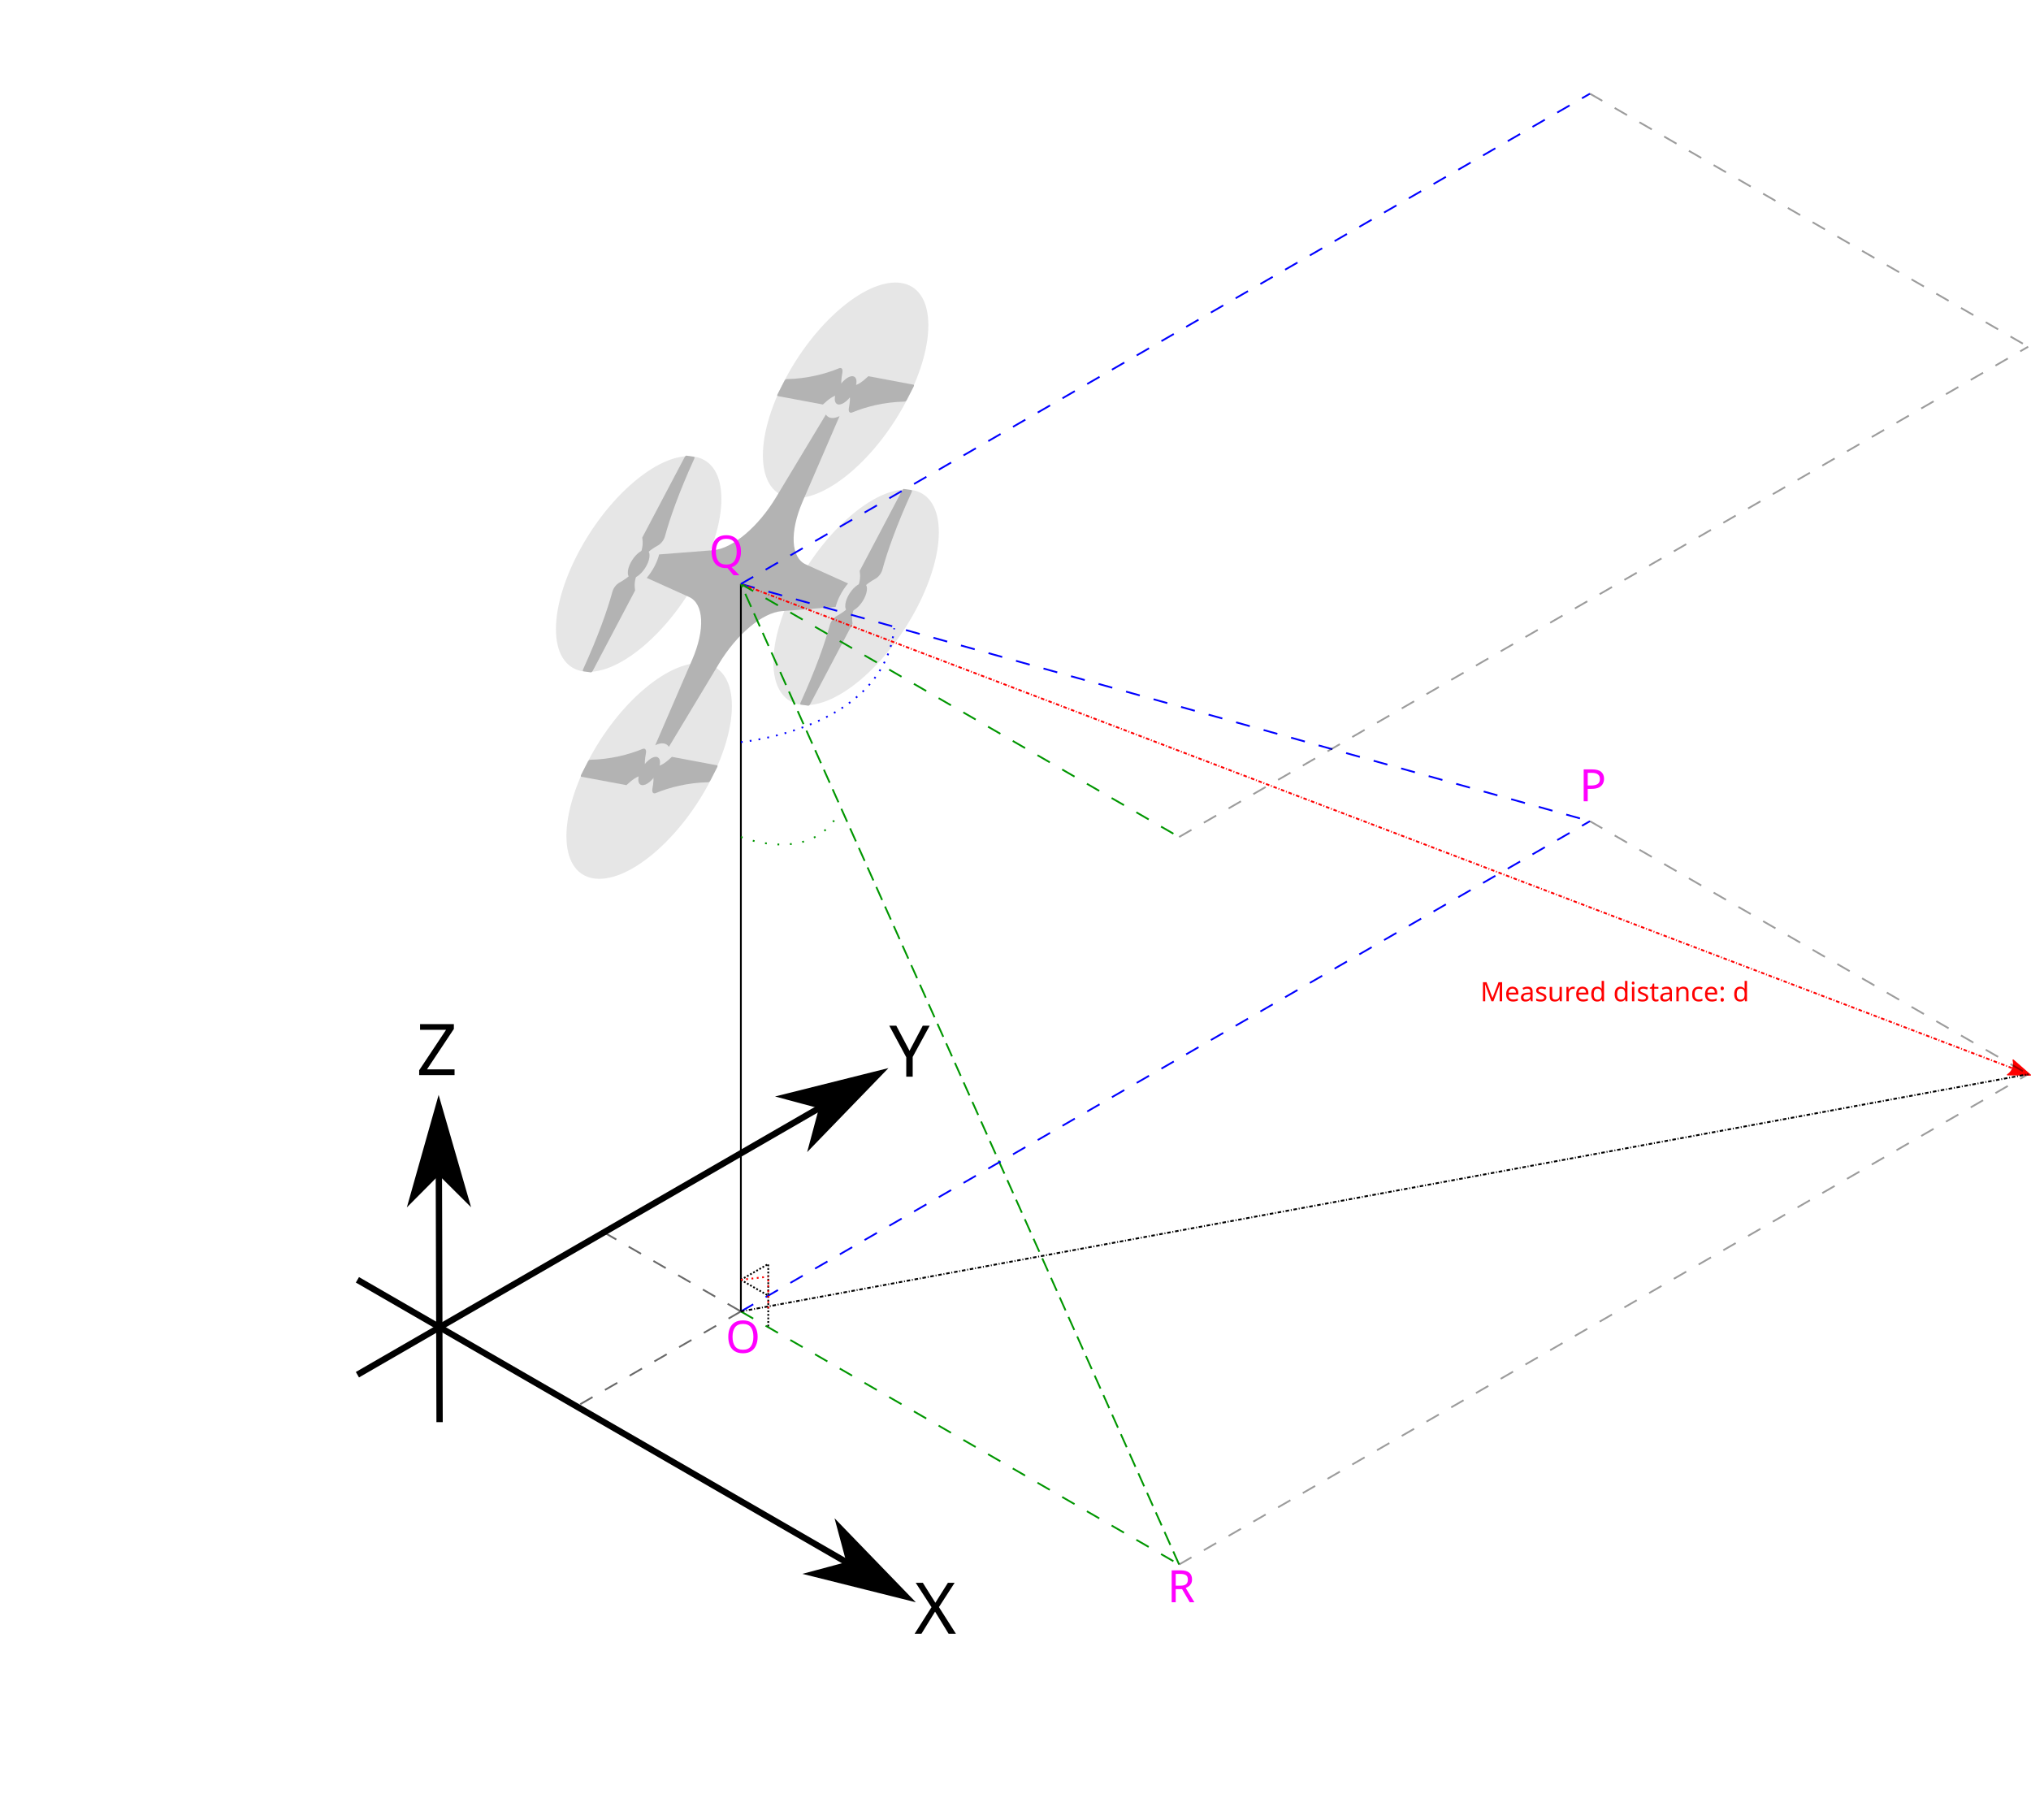
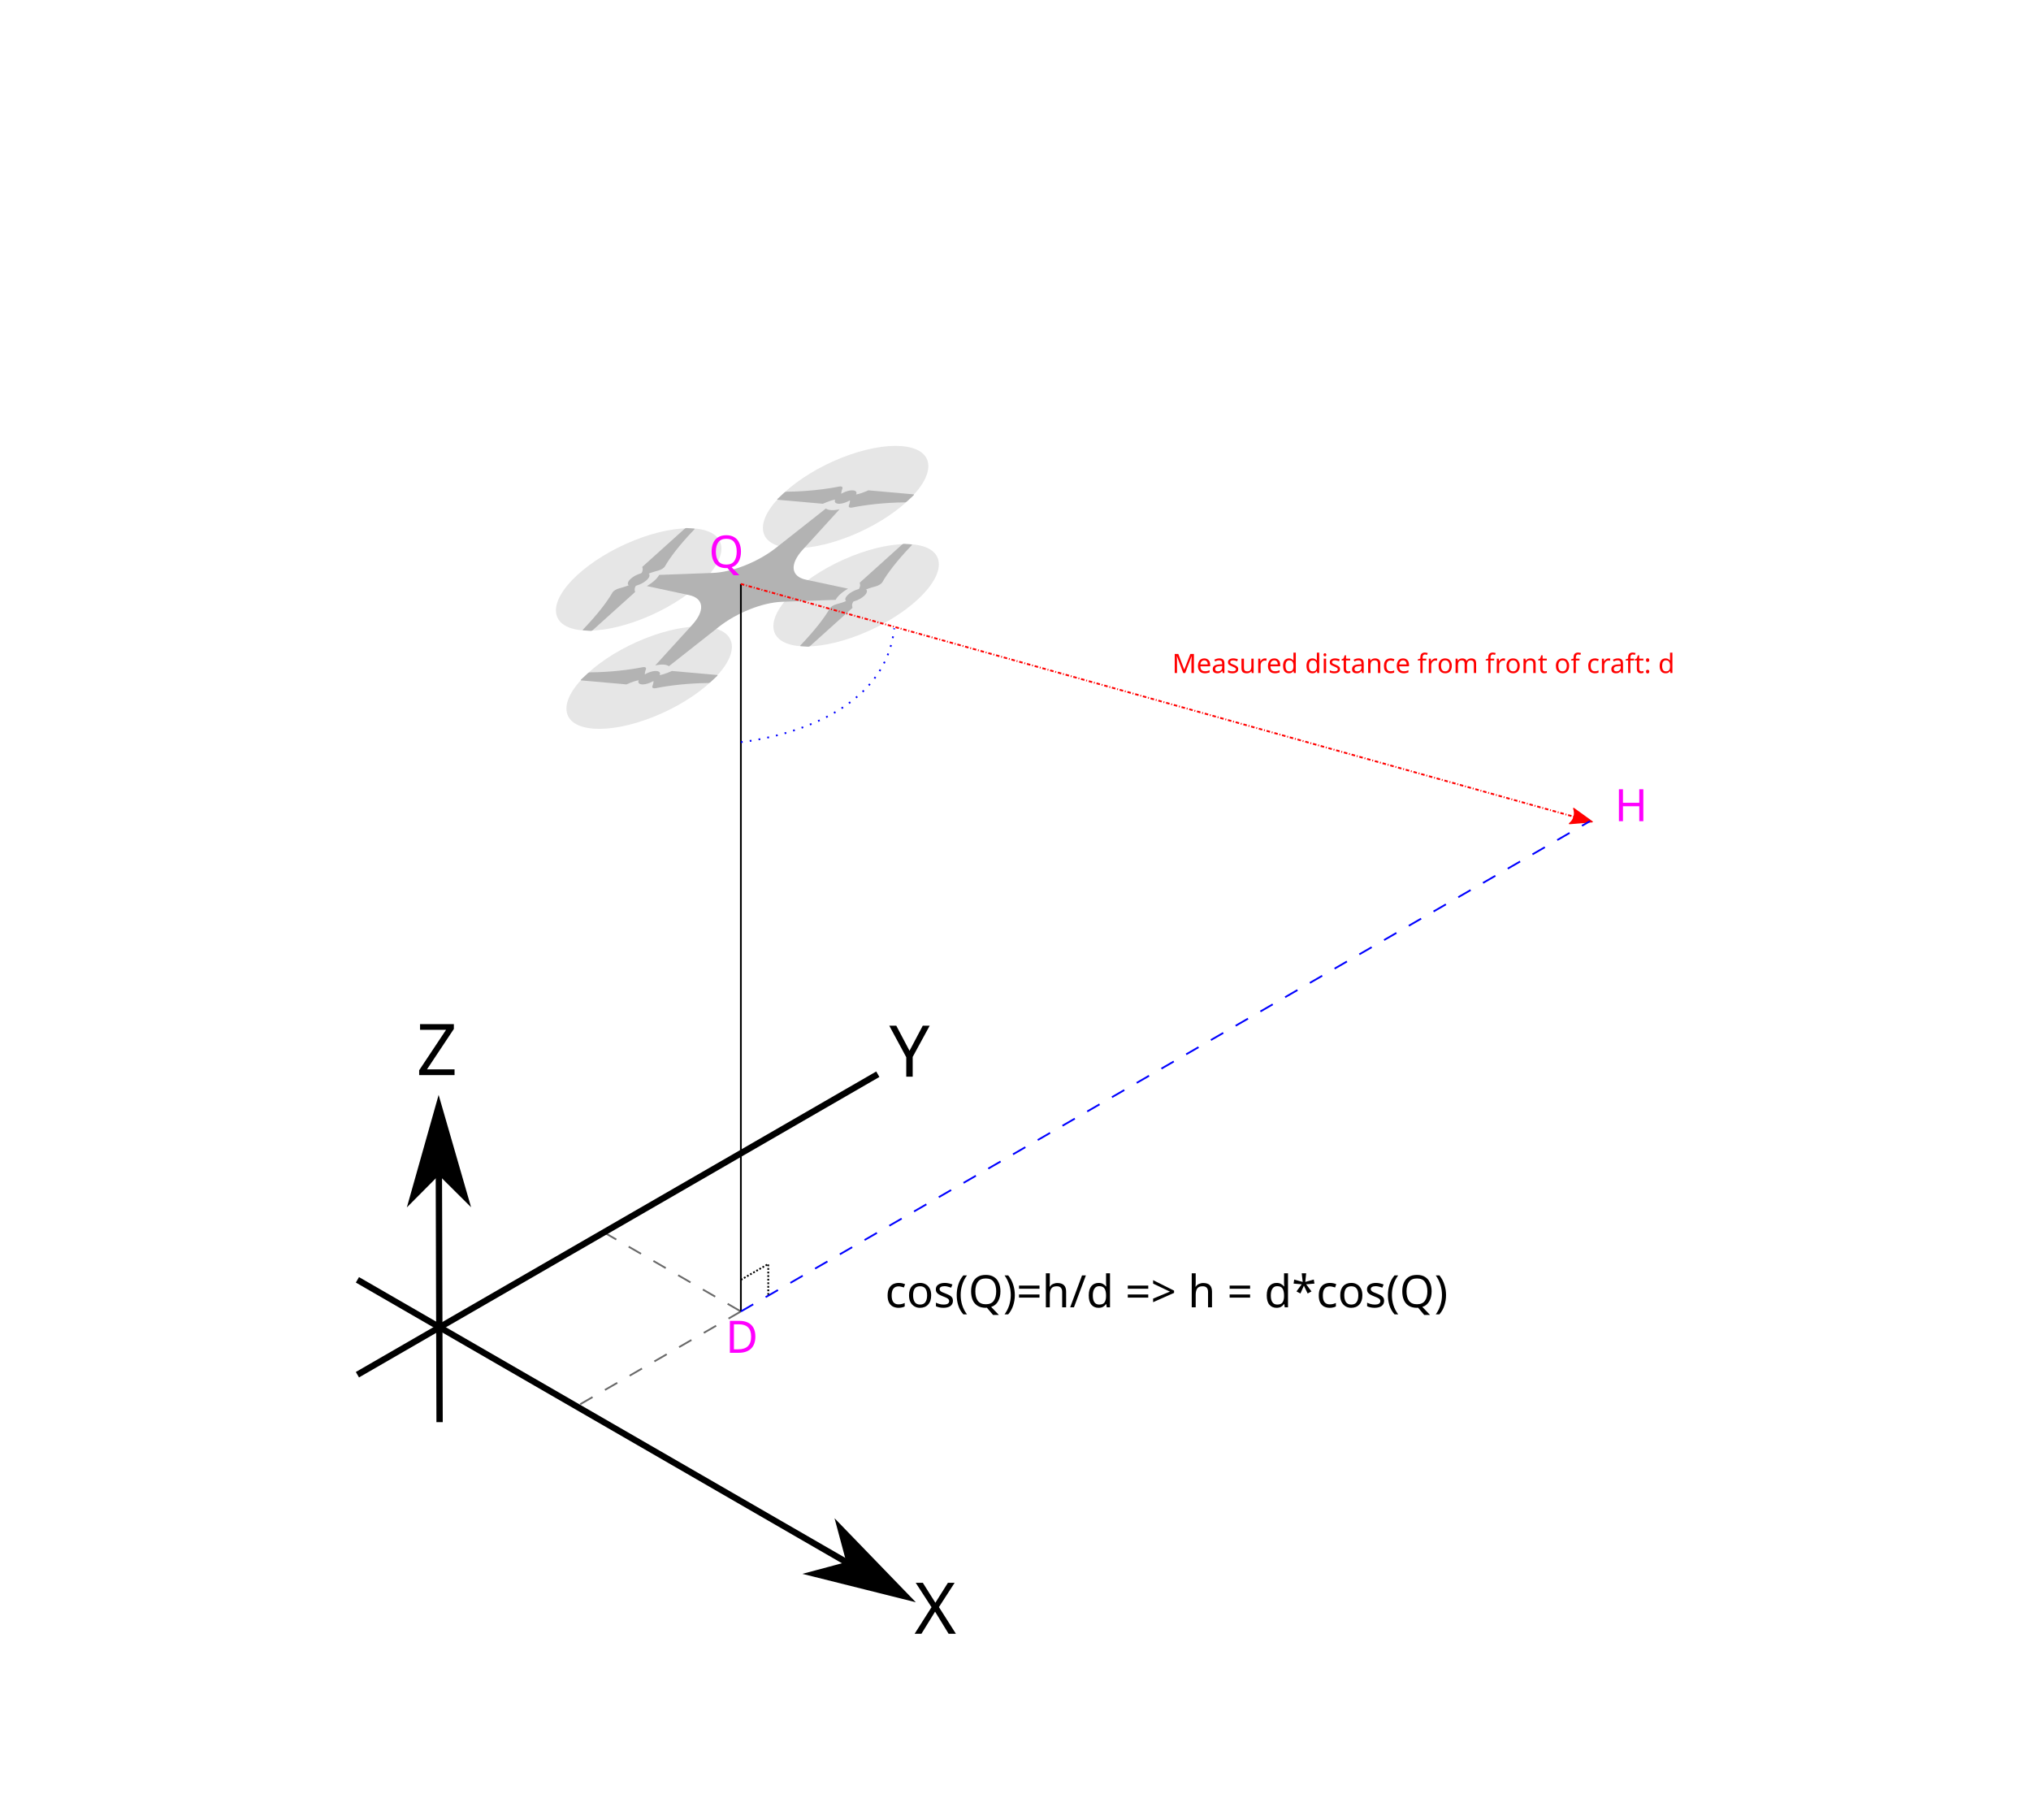
<svg xmlns="http://www.w3.org/2000/svg" width="321.093mm" height="287.583mm" id="svg2" version="1.1" viewBox="0 0 321.093 287.583">
  <defs id="defs4">
    <marker orient="auto" refY="0.0" refX="0.0" id="Arrow1Lstart" style="overflow:visible">
      <path id="path4250" d="M 0.0,0.0 L 5.0,-5.0 L -12.5,0.0 L 5.0,5.0 L 0.0,0.0 z " style="fill-rule:evenodd;stroke:#000000;stroke-width:1pt;stroke-opacity:1;fill:#000000;fill-opacity:1" transform="scale(0.8) translate(12.5,0)" />
    </marker>
    <marker orient="auto" refY="0.0" refX="0.0" id="marker4685" style="overflow:visible;">
      <path id="path4687" d="M 0.0,0.0 L 5.0,-5.0 L -12.5,0.0 L 5.0,5.0 L 0.0,0.0 z " style="fill-rule:evenodd;stroke:#000000;stroke-width:1pt;stroke-opacity:1;fill:#000000;fill-opacity:1" transform="scale(0.8) rotate(180) translate(12.5,0)" />
-     </marker>
-     <marker style="overflow:visible;" id="marker4609" refX="0.0" refY="0.0" orient="auto">
-       <path transform="scale(0.8) rotate(180) translate(12.5,0)" style="fill-rule:evenodd;stroke:#000000;stroke-width:1pt;stroke-opacity:1;fill:#000000;fill-opacity:1" d="M 0.0,0.0 L 5.0,-5.0 L -12.5,0.0 L 5.0,5.0 L 0.0,0.0 z " id="path4611" />
    </marker>
    <marker style="overflow:visible;" id="marker4557" refX="0.0" refY="0.0" orient="auto">
      <path transform="scale(0.8) rotate(180) translate(12.5,0)" style="fill-rule:evenodd;stroke:#000000;stroke-width:1pt;stroke-opacity:1;fill:#000000;fill-opacity:1" d="M 0.0,0.0 L 5.0,-5.0 L -12.5,0.0 L 5.0,5.0 L 0.0,0.0 z " id="path4559" />
    </marker>
    <marker orient="auto" refY="0" refX="0" id="marker5568" style="overflow:visible">
      <path id="path5570" style="fill:#ff0000;fill-opacity:1;fill-rule:evenodd;stroke:#ff0000;stroke-width:0.625;stroke-linejoin:round;stroke-opacity:1" d="M 8.719,4.034 -2.207,0.016 8.719,-4.002 c -1.745,2.372 -1.735,5.617 -6e-7,8.035 z" transform="matrix(-1.1,0,0,-1.1,-1.1,0)" />
    </marker>
    <marker orient="auto" refY="0" refX="0" id="Arrow2Lend" style="overflow:visible">
      <path id="path4505" style="fill:#ff0000;fill-opacity:1;fill-rule:evenodd;stroke:#ff0000;stroke-width:0.625;stroke-linejoin:round;stroke-opacity:1" d="M 8.719,4.034 -2.207,0.016 8.719,-4.002 c -1.745,2.372 -1.735,5.617 -6e-7,8.035 z" transform="matrix(-1.1,0,0,-1.1,-1.1,0)" />
    </marker>
    <marker orient="auto" refY="0" refX="0" id="marker5508" style="overflow:visible">
      <path id="path5510" d="M 0,0 5,-5 -12.5,0 5,5 0,0 Z" style="fill:#ff0000;fill-opacity:1;fill-rule:evenodd;stroke:#ff0000;stroke-width:1pt;stroke-opacity:1" transform="matrix(-0.8,0,0,-0.8,-10,0)" />
    </marker>
    <marker orient="auto" refY="0" refX="0" id="Arrow1Lend" style="overflow:visible">
      <path id="path4487" d="M 0,0 5,-5 -12.5,0 5,5 0,0 Z" style="fill:#ff0000;fill-opacity:1;fill-rule:evenodd;stroke:#ff0000;stroke-width:1pt;stroke-opacity:1" transform="matrix(-0.8,0,0,-0.8,-10,0)" />
    </marker>
    <marker orient="auto" refY="0" refX="0" id="marker5568-6" style="overflow:visible">
      <path id="path5570-2" style="fill:#ff0000;fill-opacity:1;fill-rule:evenodd;stroke:#ff0000;stroke-width:0.625;stroke-linejoin:round;stroke-opacity:1" d="M 8.719,4.034 -2.207,0.016 8.719,-4.002 c -1.745,2.372 -1.735,5.617 -6e-7,8.035 z" transform="matrix(-1.1,0,0,-1.1,-1.1,0)" />
    </marker>
  </defs>
-   <g id="layer3" transform="translate(65.16709,-9.690567)">
-     <path style="fill:none;fill-rule:evenodd;stroke:#000000;stroke-width:1;stroke-linecap:butt;stroke-linejoin:miter;stroke-opacity:1;stroke-miterlimit:4;stroke-dasharray:none;marker-end:url(#marker4557)" d="M -8.66,212 77.942,262" id="path3415" />
-     <path style="fill:none;fill-rule:evenodd;stroke:#000000;stroke-width:1;stroke-linecap:butt;stroke-linejoin:miter;stroke-opacity:1;stroke-miterlimit:4;stroke-dasharray:none;marker-end:;marker-start:url(#Arrow1Lstart)" d="M 4.185,184.709 4.33,234.5" id="path3423" />
-     <path style="fill:none;fill-rule:evenodd;stroke:#000000;stroke-width:1;stroke-linecap:butt;stroke-linejoin:miter;stroke-miterlimit:4;stroke-dasharray:none;stroke-opacity:1;marker-end:url(#marker4609)" d="M -8.66,227 73.612,179.5" id="path3427" />
-     <g id="g3612" transform="matrix(1.541107,-1.293143,0.07806913,1.541107,14.00796,97.73141)">
+   <g id="layer1" transform="translate(65.16709,-9.690567)" style="display:none">
+     <path transform="translate(-1.1313167e-6,-1.1647672e-7)" style="display:inline;fill:none;fill-rule:evenodd;stroke:#009600;stroke-width:0.282;stroke-linecap:butt;stroke-linejoin:miter;stroke-miterlimit:4;stroke-dasharray:2.256, 1.128;stroke-dashoffset:0;stroke-opacity:1" d="M 121.244,257 51.962,102" id="path4459" />
+     <path transform="translate(-1.1313167e-6,-1.1647672e-7)" style="display:inline;fill:none;fill-rule:evenodd;stroke:#009600;stroke-width:0.282;stroke-linecap:butt;stroke-linejoin:miter;stroke-miterlimit:4;stroke-dasharray:2.256, 2.256;stroke-dashoffset:0;stroke-opacity:1" d="m 51.962,217 69.282,40" id="path4886" />
+     <path transform="translate(-1.1313167e-6,-1.1647672e-7)" style="display:inline;fill:none;fill-rule:evenodd;stroke:#009600;stroke-width:0.282;stroke-linecap:butt;stroke-linejoin:miter;stroke-miterlimit:4;stroke-dasharray:0.282, 1.693;stroke-dashoffset:0;stroke-opacity:1" d="m 51.962,142 c 0,0 11.258,4.5 15.588,-4" id="path4898" />
+     <flowRoot xml:space="preserve" id="flowRoot4900" style="font-style:normal;font-variant:normal;font-weight:500;font-stretch:normal;font-size:12.5px;line-height:125%;font-family:KacstArt;-inkscape-font-specification:'KacstArt Medium';letter-spacing:0px;word-spacing:0px;display:inline;fill:#009600;fill-opacity:1;stroke:none;stroke-width:1px;stroke-linecap:butt;stroke-linejoin:miter;stroke-opacity:1" transform="matrix(0.2822222,0,0,0.2822222,11.05897,-6.658133)">
+       <flowRegion id="flowRegion4902">
+         <rect id="rect4904" width="67.509" height="60.236" x="211.733" y="515.551" style="font-style:normal;font-variant:normal;font-weight:500;font-stretch:normal;font-size:12.5px;font-family:KacstArt;-inkscape-font-specification:'KacstArt Medium';fill:#009600;fill-opacity:1;stroke:none;stroke-opacity:1" />
+       </flowRegion>
+       <flowPara id="flowPara4906">Roll angle</flowPara>
+     </flowRoot>
+     <text transform="translate(-1.1313167e-6,-1.1647672e-7)" xml:space="preserve" style="font-style:normal;font-weight:normal;font-size:7.056px;line-height:125%;font-family:sans-serif;letter-spacing:0px;word-spacing:0px;display:inline;fill:#ff00ff;fill-opacity:1;stroke:none;stroke-width:1px;stroke-linecap:butt;stroke-linejoin:miter;stroke-opacity:1" x="119.381" y="262.971" id="text6017-0">
+       <tspan id="tspan6019-0" x="119.381" y="262.971">R</tspan>
+     </text>
+     <path transform="translate(-1.1313167e-6,-1.1647672e-7)" style="display:inline;fill:none;fill-rule:evenodd;stroke:#000000;stroke-width:0.282;stroke-linecap:butt;stroke-linejoin:miter;stroke-miterlimit:4;stroke-dasharray:0.282, 0.282;stroke-dashoffset:0;stroke-opacity:1" d="m 51.962,212 4.33,2.5 0,5" id="path4890" />
+   </g>
+   <g id="layer2" transform="translate(65.16709,-9.690567)">
+     <path transform="translate(-1.1313167e-6,-1.1647672e-7)" style="display:inline;fill:none;fill-rule:evenodd;stroke:#000000;stroke-width:1;stroke-linecap:butt;stroke-linejoin:miter;stroke-miterlimit:4;stroke-dasharray:none;stroke-opacity:1;marker-end:url(#marker4557)" d="M -8.66,212 77.942,262" id="path3415" />
+     <path transform="translate(-1.1313167e-6,-1.1647672e-7)" style="display:inline;fill:none;fill-rule:evenodd;stroke:#000000;stroke-width:1;stroke-linecap:butt;stroke-linejoin:miter;stroke-miterlimit:4;stroke-dasharray:none;stroke-opacity:1;marker-start:url(#Arrow1Lstart)" d="M 4.185,184.709 4.33,234.5" id="path3423" />
+     <path transform="translate(-1.1313167e-6,-1.1647672e-7)" style="display:inline;fill:none;fill-rule:evenodd;stroke:#000000;stroke-width:1;stroke-linecap:butt;stroke-linejoin:miter;stroke-miterlimit:4;stroke-dasharray:none;stroke-opacity:1;marker-end:url(#marker4609)" d="M -8.66,227 73.612,179.5" id="path3427" />
+     <g style="display:inline" id="g3612" transform="matrix(1.541107,-0.6136972,0.07806913,0.7313759,14.00796,100.7592)">
      <g id="Layer_1" />
      <g id="icons">
        <g id="g3557">
          <path id="path3559" d="m 13.532,41.787 c -4.674,0 -8.476,-3.802 -8.476,-8.476 0,-4.674 3.802,-8.476 8.476,-8.476 4.674,0 8.476,3.802 8.476,8.476 0,4.674 -3.803,8.476 -8.476,8.476 z" style="fill:#e6e6e6" />
          <path id="path3561" d="m 43.238,33.311 c 0,4.674 -3.802,8.476 -8.476,8.476 -4.673,0 -8.476,-3.802 -8.476,-8.476 0,-4.674 3.802,-8.476 8.476,-8.476 4.674,0 8.476,3.802 8.476,8.476 z" style="fill:#e6e6e6" />
          <path id="path3563" d="m 5.056,12.081 c 0,-4.674 3.802,-8.476 8.476,-8.476 4.674,0 8.476,3.802 8.476,8.476 0,4.674 -3.802,8.476 -8.476,8.476 -4.674,0 -8.476,-3.803 -8.476,-8.476 z" style="fill:#e6e6e6" />
          <path id="path3565" d="m 34.762,3.605 c 4.674,0 8.476,3.802 8.476,8.476 0,4.674 -3.802,8.476 -8.476,8.476 -4.674,0 -8.476,-3.802 -8.476,-8.476 0,-4.674 3.803,-8.476 8.476,-8.476 z" style="fill:#e6e6e6" />
          <path id="path3567" d="m 33.193,31.801 c 0.246,-0.246 0.536,-0.418 0.845,-0.522 l -4.056,-5.352 0,0 c -1.447,-1.904 -1.447,-4.557 0,-6.462 l 0,0 4.056,-5.352 C 33.729,14.009 33.439,13.837 33.193,13.591 32.969,13.367 32.806,13.106 32.7,12.828 l -5.321,4.033 0,0 c -1.904,1.447 -4.557,1.447 -6.462,0 l 0,0 -5.322,-4.034 c -0.106,0.278 -0.269,0.539 -0.493,0.763 -0.246,0.246 -0.536,0.418 -0.845,0.522 l 4.056,5.352 0,0 c 1.447,1.904 1.447,4.557 0,6.462 l 0,0 -4.056,5.352 c 0.309,0.104 0.599,0.276 0.845,0.522 0.224,0.224 0.387,0.485 0.493,0.763 l 5.321,-4.033 0,0 c 1.904,-1.447 4.557,-1.447 6.462,0 l 0,0 5.322,4.034 c 0.106,-0.278 0.269,-0.539 0.493,-0.763 z" style="fill:#b3b3b3" />
          <g id="g3569">
            <circle id="circle3571" r="1.113" cy="12.081" cx="13.532" style="fill:#b3b3b3" />
            <path id="path3573" d="m 18.581,5.368 c 0.055,-0.055 0.144,-0.055 0.199,0 l 0.735,0.735 c 0.055,0.055 0.059,0.148 0.01,0.209 -1.655,2.018 -2.712,3.87 -3.27,5.216 -0.119,0.288 -0.425,0.4 -0.726,0.319 -0.415,-0.112 -1.005,-0.259 -1.399,-0.034 l -0.486,-0.486 c 0.423,-0.423 0.415,-1.067 0.372,-1.553 l 4.565,-4.406 z" style="fill:#b3b3b3" />
            <path id="path3575" d="m 8.483,18.794 c -0.055,0.055 -0.144,0.055 -0.199,0 L 7.549,18.059 C 7.494,18.004 7.49,17.911 7.539,17.85 c 1.655,-2.018 2.712,-3.87 3.27,-5.216 0.119,-0.288 0.425,-0.4 0.726,-0.319 0.415,0.112 1.005,0.259 1.399,0.034 l 0.486,0.486 c -0.423,0.423 -0.415,1.067 -0.372,1.553 l -4.565,4.406 z" style="fill:#b3b3b3" />
          </g>
          <g id="g3577">
            <circle id="circle3579" r="1.113" cy="12.081" cx="34.762" style="fill:#b3b3b3" />
            <path id="path3581" d="m 41.475,17.13 c 0.055,0.055 0.055,0.144 0,0.199 l -0.735,0.735 c -0.055,0.055 -0.148,0.059 -0.209,0.01 -2.018,-1.655 -3.87,-2.712 -5.216,-3.27 -0.288,-0.119 -0.4,-0.425 -0.319,-0.726 0.112,-0.415 0.259,-1.005 0.034,-1.399 l 0.486,-0.486 c 0.423,0.423 1.067,0.415 1.553,0.372 l 4.406,4.565 z" style="fill:#b3b3b3" />
            <path id="path3583" d="m 28.049,7.032 c -0.055,-0.055 -0.055,-0.144 0,-0.199 l 0.735,-0.735 c 0.055,-0.055 0.148,-0.059 0.209,-0.01 2.018,1.655 3.87,2.712 5.216,3.27 0.288,0.119 0.4,0.425 0.319,0.726 -0.112,0.415 -0.259,1.005 -0.034,1.399 l -0.486,0.486 C 33.585,11.546 32.941,11.554 32.455,11.597 L 28.049,7.032 Z" style="fill:#b3b3b3" />
          </g>
          <g id="g3585">
            <circle id="circle3587" r="1.113" cy="33.311" cx="13.532" style="fill:#b3b3b3" />
            <path id="path3589" d="m 6.819,28.262 c -0.055,-0.055 -0.055,-0.144 0,-0.199 l 0.735,-0.735 c 0.055,-0.055 0.148,-0.059 0.209,-0.01 2.018,1.655 3.87,2.712 5.216,3.27 0.288,0.119 0.4,0.425 0.319,0.726 -0.112,0.415 -0.259,1.005 -0.034,1.399 l -0.486,0.486 C 12.355,32.776 11.711,32.784 11.225,32.827 L 6.819,28.262 Z" style="fill:#b3b3b3" />
            <path id="path3591" d="m 20.245,38.36 c 0.055,0.055 0.055,0.144 0,0.199 l -0.735,0.735 c -0.055,0.055 -0.148,0.059 -0.209,0.01 -2.018,-1.655 -3.87,-2.712 -5.216,-3.27 -0.288,-0.119 -0.4,-0.425 -0.319,-0.726 0.112,-0.415 0.259,-1.005 0.034,-1.399 l 0.486,-0.486 c 0.423,0.423 1.067,0.415 1.553,0.372 l 4.406,4.565 z" style="fill:#b3b3b3" />
          </g>
          <g id="g3593">
            <circle id="circle3595" r="1.113" cy="33.311" cx="34.762" style="fill:#b3b3b3" />
            <path id="path3597" d="m 29.713,40.024 c -0.055,0.055 -0.144,0.055 -0.199,0 l -0.735,-0.735 c -0.055,-0.055 -0.059,-0.148 -0.01,-0.209 1.655,-2.018 2.712,-3.87 3.27,-5.216 0.119,-0.288 0.425,-0.4 0.726,-0.319 0.415,0.112 1.005,0.259 1.399,0.034 l 0.486,0.486 c -0.423,0.423 -0.415,1.067 -0.373,1.553 l -4.564,4.406 z" style="fill:#b3b3b3" />
            <path id="path3599" d="m 39.811,26.598 c 0.055,-0.055 0.144,-0.055 0.199,0 l 0.735,0.735 c 0.055,0.055 0.059,0.148 0.01,0.209 -1.655,2.018 -2.712,3.87 -3.27,5.216 -0.119,0.288 -0.425,0.4 -0.726,0.319 -0.415,-0.112 -1.005,-0.259 -1.399,-0.034 l -0.486,-0.486 c 0.423,-0.423 0.415,-1.067 0.372,-1.553 l 4.565,-4.406 z" style="fill:#b3b3b3" />
          </g>
        </g>
      </g>
      <g id="bounding_boxes" />
      <g id="Layer_3" />
      <g id="Layer_4" />
      <g id="type" />
      <g id="Layer_2" />
    </g>
-     <path style="fill:none;fill-rule:evenodd;stroke:#000000;stroke-width:0.282px;stroke-linecap:butt;stroke-linejoin:miter;stroke-opacity:1" d="m 51.962,217 0,-115" id="path3643" />
-     <path style="fill:none;fill-rule:evenodd;stroke:#000000;stroke-width:0.282;stroke-linecap:butt;stroke-linejoin:miter;stroke-miterlimit:4;stroke-dasharray:2.256, 2.256;stroke-dashoffset:0;stroke-opacity:0.588" d="M 51.962,217 25.981,232" id="path3645" />
-     <path style="fill:none;fill-rule:evenodd;stroke:#000000;stroke-width:0.282;stroke-linecap:butt;stroke-linejoin:miter;stroke-miterlimit:4;stroke-dasharray:2.258, 2.258;stroke-dashoffset:0;stroke-opacity:0.588" d="M 30.311,204.5 51.962,217" id="path3647" />
-     <flowRoot xml:space="preserve" id="flowRoot4449" style="font-style:normal;font-weight:500;font-size:40px;line-height:125%;font-family:KacstArt;letter-spacing:0px;word-spacing:0px;fill:#000000;fill-opacity:1;stroke:none;stroke-width:1px;stroke-linecap:butt;stroke-linejoin:miter;stroke-opacity:1;-inkscape-font-specification:'KacstArt Medium';font-stretch:normal;font-variant:normal;" transform="scale(0.2822222,0.2822222)">
+     <path transform="translate(-1.1313167e-6,-1.1647672e-7)" style="display:inline;fill:none;fill-rule:evenodd;stroke:#000000;stroke-width:0.282px;stroke-linecap:butt;stroke-linejoin:miter;stroke-opacity:1" d="m 51.962,217 0,-115" id="path3643" />
+     <path transform="translate(-1.1313167e-6,-1.1647672e-7)" style="display:inline;fill:none;fill-rule:evenodd;stroke:#000000;stroke-width:0.282;stroke-linecap:butt;stroke-linejoin:miter;stroke-miterlimit:4;stroke-dasharray:2.256, 2.256;stroke-dashoffset:0;stroke-opacity:0.588" d="M 51.962,217 25.981,232" id="path3645" />
+     <path transform="translate(-1.1313167e-6,-1.1647672e-7)" style="display:inline;fill:none;fill-rule:evenodd;stroke:#000000;stroke-width:0.282;stroke-linecap:butt;stroke-linejoin:miter;stroke-miterlimit:4;stroke-dasharray:2.258, 2.258;stroke-dashoffset:0;stroke-opacity:0.588" d="M 30.311,204.5 51.962,217" id="path3647" />
+     <flowRoot xml:space="preserve" id="flowRoot4449" style="font-style:normal;font-variant:normal;font-weight:500;font-stretch:normal;font-size:40px;line-height:125%;font-family:KacstArt;-inkscape-font-specification:'KacstArt Medium';letter-spacing:0px;word-spacing:0px;display:inline;fill:#000000;fill-opacity:1;stroke:none;stroke-width:1px;stroke-linecap:butt;stroke-linejoin:miter;stroke-opacity:1" transform="matrix(0.2822222,0,0,0.2822222,-1.1313167e-6,-1.1647672e-7)">
      <flowRegion id="flowRegion4451">
-         <rect id="rect4453" width="107.401" height="132.874" x="184.116" y="538.583" style="-inkscape-font-specification:'KacstArt Medium';font-family:KacstArt;font-weight:500;font-style:normal;font-stretch:normal;font-variant:normal;" />
+         <rect id="rect4453" width="107.401" height="132.874" x="184.116" y="538.583" style="font-style:normal;font-variant:normal;font-weight:500;font-stretch:normal;font-family:KacstArt;-inkscape-font-specification:'KacstArt Medium'" />
      </flowRegion>
      <flowPara id="flowPara4455">h</flowPara>
    </flowRoot>
-     <path style="fill:none;fill-rule:evenodd;stroke:#0000ff;stroke-width:0.282;stroke-linecap:butt;stroke-linejoin:miter;stroke-miterlimit:4;stroke-dasharray:2.258, 2.258;stroke-dashoffset:0;stroke-opacity:1" d="M 51.962,102 186.195,139.5" id="path4461" />
-     <path style="fill:none;fill-rule:evenodd;stroke:#009600;stroke-width:0.282;stroke-linecap:butt;stroke-linejoin:miter;stroke-miterlimit:4;stroke-dasharray:2.256, 1.128;stroke-dashoffset:0;stroke-opacity:1" d="M 121.244,257 51.962,102" id="path4459" />
-     <path style="fill:none;fill-rule:evenodd;stroke:#ff0000;stroke-width:0.282;stroke-linecap:butt;stroke-linejoin:miter;stroke-miterlimit:4;stroke-dasharray:0.564, 0.282, 0.141, 0.282;stroke-dashoffset:0;stroke-opacity:1;marker-end:url(#marker5568)" d="M 51.962,102 255.477,179.5" id="path4478" />
-     <path style="fill:none;fill-rule:evenodd;stroke:#009600;stroke-width:0.282;stroke-linecap:butt;stroke-linejoin:miter;stroke-miterlimit:4;stroke-dasharray:2.256, 2.256;stroke-dashoffset:0;stroke-opacity:1" d="m 51.962,217 69.282,40" id="path4886" />
-     <path style="fill:none;fill-rule:evenodd;stroke:#0000ff;stroke-width:0.282;stroke-linecap:butt;stroke-linejoin:miter;stroke-miterlimit:4;stroke-dasharray:2.258, 2.258;stroke-dashoffset:0;stroke-opacity:1" d="M 51.962,217 186.195,139.5" id="path4888" />
-     <path style="fill:none;fill-rule:evenodd;stroke:#000000;stroke-width:0.282;stroke-linecap:butt;stroke-linejoin:miter;stroke-miterlimit:4;stroke-dasharray:0.282, 0.282;stroke-dashoffset:0;stroke-opacity:1" d="m 51.962,212 4.33,2.5 0,5" id="path4890" />
-     <path style="fill:none;fill-rule:evenodd;stroke:#000000;stroke-width:0.282;stroke-linecap:butt;stroke-linejoin:miter;stroke-miterlimit:4;stroke-dasharray:0.282, 0.282;stroke-dashoffset:0;stroke-opacity:1" d="m 51.962,212 4.33,-2.5 0,5 0,0 0,0" id="path4892" />
-     <path style="fill:none;fill-rule:evenodd;stroke:#0000ff;stroke-width:0.282;stroke-linecap:butt;stroke-linejoin:miter;stroke-miterlimit:4;stroke-dasharray:0.282, 1.129;stroke-dashoffset:0;stroke-opacity:1" d="m 51.962,127 c 0,0 22.517,-2 24.249,-18" id="path4896" />
-     <path style="fill:none;fill-rule:evenodd;stroke:#009600;stroke-width:0.282;stroke-linecap:butt;stroke-linejoin:miter;stroke-miterlimit:4;stroke-dasharray:0.282, 1.693;stroke-dashoffset:0;stroke-opacity:1" d="m 51.962,142 c 0,0 11.258,4.5 15.588,-4" id="path4898" />
-     <flowRoot xml:space="preserve" id="flowRoot4900" style="font-style:normal;font-weight:500;font-size:12.5px;line-height:125%;font-family:KacstArt;letter-spacing:0px;word-spacing:0px;fill:#009600;fill-opacity:1;stroke:none;stroke-width:1px;stroke-linecap:butt;stroke-linejoin:miter;stroke-opacity:1;-inkscape-font-specification:'KacstArt Medium';font-stretch:normal;font-variant:normal;" transform="matrix(0.2822222,0,0,0.2822222,11.05897,-6.658133)">
-       <flowRegion id="flowRegion4902">
-         <rect id="rect4904" width="67.509" height="60.236" x="211.733" y="515.551" style="font-size:12.5px;-inkscape-font-specification:'KacstArt Medium';font-family:KacstArt;font-weight:500;font-style:normal;font-stretch:normal;font-variant:normal;stroke:none;stroke-opacity:1;fill:#009600;fill-opacity:1;" />
-       </flowRegion>
-       <flowPara id="flowPara4906">Roll angle</flowPara>
-     </flowRoot>
-     <flowRoot xml:space="preserve" id="flowRoot4900-3" style="font-style:normal;font-variant:normal;font-weight:500;font-stretch:normal;font-size:12.5px;line-height:125%;font-family:KacstArt;-inkscape-font-specification:'KacstArt Medium';letter-spacing:0px;word-spacing:0px;fill:#0000ff;fill-opacity:1;stroke:none;stroke-width:1px;stroke-linecap:butt;stroke-linejoin:miter;stroke-opacity:1;" transform="matrix(0.2822222,0,0,0.2822222,11.77828,-24.83591)">
+     <path transform="translate(-1.1313167e-6,-1.1647672e-7)" style="display:inline;fill:none;fill-rule:evenodd;stroke:#ff0000;stroke-width:0.282;stroke-linecap:butt;stroke-linejoin:miter;stroke-miterlimit:4;stroke-dasharray:0.564, 0.282, 0.141, 0.282;stroke-dashoffset:0;stroke-opacity:1;marker-end:url(#marker5568)" d="M 51.962,102 186.195,139.5" id="path4478" />
+     <path transform="translate(-1.1313167e-6,-1.1647672e-7)" style="display:inline;fill:none;fill-rule:evenodd;stroke:#0000ff;stroke-width:0.282;stroke-linecap:butt;stroke-linejoin:miter;stroke-miterlimit:4;stroke-dasharray:2.258, 2.258;stroke-dashoffset:0;stroke-opacity:1" d="M 51.962,217 186.195,139.5" id="path4888" />
+     <path transform="translate(-1.1313167e-6,-1.1647672e-7)" style="display:inline;fill:none;fill-rule:evenodd;stroke:#000000;stroke-width:0.282;stroke-linecap:butt;stroke-linejoin:miter;stroke-miterlimit:4;stroke-dasharray:0.282, 0.282;stroke-dashoffset:0;stroke-opacity:1" d="m 51.962,212 4.33,-2.5 0,5 0,0 0,0" id="path4892" />
+     <path transform="translate(-1.1313167e-6,-1.1647672e-7)" style="display:inline;fill:none;fill-rule:evenodd;stroke:#0000ff;stroke-width:0.282;stroke-linecap:butt;stroke-linejoin:miter;stroke-miterlimit:4;stroke-dasharray:0.282, 1.129;stroke-dashoffset:0;stroke-opacity:1" d="m 51.962,127 c 0,0 22.517,-2 24.249,-18" id="path4896" />
+     <flowRoot xml:space="preserve" id="flowRoot4900-3" style="display:inline;font-style:normal;font-variant:normal;font-weight:500;font-stretch:normal;font-size:12.5px;line-height:125%;font-family:KacstArt;-inkscape-font-specification:'KacstArt Medium';letter-spacing:0px;word-spacing:0px;fill:#0000ff;fill-opacity:1;stroke:none;stroke-width:1px;stroke-linecap:butt;stroke-linejoin:miter;stroke-opacity:1" transform="matrix(0.2822222,0,0,0.2822222,11.77828,-24.83591)">
      <flowRegion id="flowRegion4902-6">
-         <rect id="rect4904-7" width="169.479" height="34.222" x="211.733" y="515.551" style="font-style:normal;font-variant:normal;font-weight:500;font-stretch:normal;font-size:12.5px;font-family:KacstArt;-inkscape-font-specification:'KacstArt Medium';fill:#0000ff;fill-opacity:1;" />
+         <rect id="rect4904-7" width="169.479" height="34.222" x="211.733" y="515.551" style="font-style:normal;font-variant:normal;font-weight:500;font-stretch:normal;font-size:12.5px;font-family:KacstArt;-inkscape-font-specification:'KacstArt Medium';fill:#0000ff;fill-opacity:1" />
      </flowRegion>
      <flowPara id="flowPara4906-5">Pitch angle</flowPara>
    </flowRoot>
-     <path style="fill:none;fill-rule:evenodd;stroke:#000000;stroke-width:0.282;stroke-linecap:butt;stroke-linejoin:miter;stroke-miterlimit:4;stroke-dasharray:2.258, 2.258;stroke-dashoffset:0;stroke-opacity:0.389" d="m 186.195,139.5 69.282,40" id="path4886-3" />
-     <path style="fill:none;fill-rule:evenodd;stroke:#000000;stroke-width:0.282;stroke-linecap:butt;stroke-linejoin:miter;stroke-miterlimit:4;stroke-dasharray:2.258, 2.258;stroke-dashoffset:0;stroke-opacity:0.389" d="M 121.244,257 255.477,179.5" id="path4888-5" />
-     <path style="fill:none;fill-rule:evenodd;stroke:#000000;stroke-width:0.282;stroke-linecap:butt;stroke-linejoin:miter;stroke-miterlimit:4;stroke-dasharray:0.564, 0.282, 0.141, 0.282;stroke-dashoffset:0;stroke-opacity:1" d="m 51.962,217 203.516,-37.5" id="path4478-9" />
-     <path style="fill:none;fill-rule:evenodd;stroke:#ff0000;stroke-width:0.282;stroke-linecap:butt;stroke-linejoin:miter;stroke-opacity:1;stroke-miterlimit:4;stroke-dasharray:0.282,0.564;stroke-dashoffset:0" d="m 51.962,212 4.33,-0.5" id="path6582" />
-     <path style="fill:none;fill-rule:evenodd;stroke:#ff0000;stroke-width:0.282;stroke-linecap:butt;stroke-linejoin:miter;stroke-opacity:1;stroke-miterlimit:4;stroke-dasharray:0.282,0.564;stroke-dashoffset:0" d="m 56.292,216.5 0,-5 0,0" id="path6584" />
-     <text xml:space="preserve" style="font-style:normal;font-variant:normal;font-weight:500;font-stretch:normal;font-size:11.289px;line-height:125%;font-family:KacstArt;-inkscape-font-specification:'KacstArt Medium';letter-spacing:0px;word-spacing:0px;fill:#000000;fill-opacity:1;stroke:none;stroke-width:1px;stroke-linecap:butt;stroke-linejoin:miter;stroke-opacity:1" x="79.381" y="267.951" id="text5963">
+     <text transform="translate(-1.1313167e-6,-1.1647672e-7)" xml:space="preserve" style="display:inline;font-style:normal;font-variant:normal;font-weight:500;font-stretch:normal;font-size:11.289px;line-height:125%;font-family:KacstArt;-inkscape-font-specification:'KacstArt Medium';letter-spacing:0px;word-spacing:0px;fill:#000000;fill-opacity:1;stroke:none;stroke-width:1px;stroke-linecap:butt;stroke-linejoin:miter;stroke-opacity:1" x="79.381" y="267.951" id="text5963">
      <tspan id="tspan5965" x="79.381" y="267.951" style="font-style:normal;font-variant:normal;font-weight:normal;font-stretch:normal;font-family:Laksaman;-inkscape-font-specification:Laksaman">X</tspan>
    </text>
-     <flowRoot xml:space="preserve" id="flowRoot5967" style="fill:black;stroke:none;stroke-opacity:1;stroke-width:1px;stroke-linejoin:miter;stroke-linecap:butt;fill-opacity:1;font-family:sans-serif;font-style:normal;font-weight:normal;font-size:40px;line-height:125%;letter-spacing:0px;word-spacing:0px">
+     <flowRoot transform="translate(-1.1313167e-6,-1.1647672e-7)" xml:space="preserve" id="flowRoot5967" style="display:inline;font-style:normal;font-weight:normal;font-size:40px;line-height:125%;font-family:sans-serif;letter-spacing:0px;word-spacing:0px;fill:#000000;fill-opacity:1;stroke:none;stroke-width:1px;stroke-linecap:butt;stroke-linejoin:miter;stroke-opacity:1">
      <flowRegion id="flowRegion5969">
        <rect id="rect5971" width="138.087" height="58.465" x="445.709" y="837.317" />
      </flowRegion>
      <flowPara id="flowPara5973" />
    </flowRoot>
-     <text xml:space="preserve" style="font-style:normal;font-weight:normal;font-size:11.289px;line-height:125%;font-family:sans-serif;letter-spacing:0px;word-spacing:0px;fill:#000000;fill-opacity:1;stroke:none;stroke-width:1px;stroke-linecap:butt;stroke-linejoin:miter;stroke-opacity:1" x="168.875" y="167.967" id="text5987">
-       <tspan id="tspan5989" x="168.875" y="167.967" style="font-size:4.233px;fill:#ff0000;fill-opacity:1">Measured distance: d</tspan>
+     <text transform="translate(-1.1313167e-6,-1.1647672e-7)" xml:space="preserve" style="font-style:normal;font-weight:normal;font-size:11.289px;line-height:125%;font-family:sans-serif;letter-spacing:0px;word-spacing:0px;display:inline;fill:#000000;fill-opacity:1;stroke:none;stroke-width:1px;stroke-linecap:butt;stroke-linejoin:miter;stroke-opacity:1" x="120.149" y="116.078" id="text5987">
+       <tspan id="tspan5989" x="120.149" y="116.078" style="font-size:4.233px;fill:#ff0000;fill-opacity:1">Measured distance from front of craft: d</tspan>
    </text>
-     <text xml:space="preserve" style="font-style:normal;font-variant:normal;font-weight:500;font-stretch:normal;font-size:11.289px;line-height:125%;font-family:KacstArt;-inkscape-font-specification:'KacstArt Medium';letter-spacing:0px;word-spacing:0px;fill:#000000;fill-opacity:1;stroke:none;stroke-width:1px;stroke-linecap:butt;stroke-linejoin:miter;stroke-opacity:1" x="75.422" y="179.887" id="text5963-8">
+     <text transform="translate(-1.1313167e-6,-1.1647672e-7)" xml:space="preserve" style="display:inline;font-style:normal;font-variant:normal;font-weight:500;font-stretch:normal;font-size:11.289px;line-height:125%;font-family:KacstArt;-inkscape-font-specification:'KacstArt Medium';letter-spacing:0px;word-spacing:0px;fill:#000000;fill-opacity:1;stroke:none;stroke-width:1px;stroke-linecap:butt;stroke-linejoin:miter;stroke-opacity:1" x="75.422" y="179.887" id="text5963-8">
      <tspan id="tspan5965-0" x="75.422" y="179.887" style="font-style:normal;font-variant:normal;font-weight:normal;font-stretch:normal;font-family:Laksaman;-inkscape-font-specification:Laksaman">Y</tspan>
    </text>
-     <text xml:space="preserve" style="font-style:normal;font-variant:normal;font-weight:500;font-stretch:normal;font-size:11.289px;line-height:125%;font-family:KacstArt;-inkscape-font-specification:'KacstArt Medium';letter-spacing:0px;word-spacing:0px;fill:#000000;fill-opacity:1;stroke:none;stroke-width:1px;stroke-linecap:butt;stroke-linejoin:miter;stroke-opacity:1" x="0.681" y="179.644" id="text5963-5">
+     <text transform="translate(-1.1313167e-6,-1.1647672e-7)" xml:space="preserve" style="display:inline;font-style:normal;font-variant:normal;font-weight:500;font-stretch:normal;font-size:11.289px;line-height:125%;font-family:KacstArt;-inkscape-font-specification:'KacstArt Medium';letter-spacing:0px;word-spacing:0px;fill:#000000;fill-opacity:1;stroke:none;stroke-width:1px;stroke-linecap:butt;stroke-linejoin:miter;stroke-opacity:1" x="0.681" y="179.644" id="text5963-5">
      <tspan id="tspan5965-6" x="0.681" y="179.644" style="font-style:normal;font-variant:normal;font-weight:normal;font-stretch:normal;font-family:Laksaman;-inkscape-font-specification:Laksaman">Z</tspan>
    </text>
-     <text xml:space="preserve" style="font-style:normal;font-weight:normal;font-size:7.056px;line-height:125%;font-family:sans-serif;letter-spacing:0px;word-spacing:0px;fill:#ff00ff;fill-opacity:1;stroke:none;stroke-width:1px;stroke-linecap:butt;stroke-linejoin:miter;stroke-opacity:1" x="49.535" y="223.536" id="text6017">
-       <tspan id="tspan6019" x="49.535" y="223.536">O</tspan>
+     <text transform="translate(-1.1313167e-6,-1.1647672e-7)" xml:space="preserve" style="font-style:normal;font-weight:normal;font-size:7.056px;line-height:125%;font-family:sans-serif;letter-spacing:0px;word-spacing:0px;display:inline;fill:#ff00ff;fill-opacity:1;stroke:none;stroke-width:1px;stroke-linecap:butt;stroke-linejoin:miter;stroke-opacity:1" x="49.535" y="223.536" id="text6017">
+       <tspan id="tspan6019" x="49.535" y="223.536">D</tspan>
    </text>
-     <text xml:space="preserve" style="font-style:normal;font-weight:normal;font-size:7.056px;line-height:125%;font-family:sans-serif;letter-spacing:0px;word-spacing:0px;fill:#ff00ff;fill-opacity:1;stroke:none;stroke-width:1px;stroke-linecap:butt;stroke-linejoin:miter;stroke-opacity:1" x="119.381" y="262.971" id="text6017-0">
-       <tspan id="tspan6019-0" x="119.381" y="262.971">R</tspan>
+     <text xml:space="preserve" style="font-style:normal;font-weight:normal;font-size:7.056px;line-height:125%;font-family:sans-serif;letter-spacing:0px;word-spacing:0px;display:inline;fill:#ff00ff;fill-opacity:1;stroke:none;stroke-width:1px;stroke-linecap:butt;stroke-linejoin:miter;stroke-opacity:1" x="190.088" y="139.5" id="text6017-4">
+       <tspan id="tspan6019-6" x="190.088" y="139.5">H</tspan>
    </text>
-     <text xml:space="preserve" style="font-style:normal;font-weight:normal;font-size:7.056px;line-height:125%;font-family:sans-serif;letter-spacing:0px;word-spacing:0px;fill:#ff00ff;fill-opacity:1;stroke:none;stroke-width:1px;stroke-linecap:butt;stroke-linejoin:miter;stroke-opacity:1" x="257.945" y="182.971" id="text6017-4">
-       <tspan id="tspan6019-6" x="257.945" y="182.971">D</tspan>
-     </text>
-     <text xml:space="preserve" style="font-style:normal;font-weight:normal;font-size:7.056px;line-height:125%;font-family:sans-serif;letter-spacing:0px;word-spacing:0px;fill:#ff00ff;fill-opacity:1;stroke:none;stroke-width:1px;stroke-linecap:butt;stroke-linejoin:miter;stroke-opacity:1" x="184.518" y="136.358" id="text6017-2">
-       <tspan id="tspan6019-67" x="184.518" y="136.358">P</tspan>
-     </text>
-     <text xml:space="preserve" style="font-style:normal;font-weight:normal;font-size:7.056px;line-height:125%;font-family:sans-serif;letter-spacing:0px;word-spacing:0px;fill:#ff00ff;fill-opacity:1;stroke:none;stroke-width:1px;stroke-linecap:butt;stroke-linejoin:miter;stroke-opacity:1" x="46.898" y="99.422" id="text6017-5">
+     <text transform="translate(-1.1313167e-6,-1.1647672e-7)" xml:space="preserve" style="font-style:normal;font-weight:normal;font-size:7.056px;line-height:125%;font-family:sans-serif;letter-spacing:0px;word-spacing:0px;display:inline;fill:#ff00ff;fill-opacity:1;stroke:none;stroke-width:1px;stroke-linecap:butt;stroke-linejoin:miter;stroke-opacity:1" x="46.898" y="99.422" id="text6017-5">
      <tspan id="tspan6019-69" x="46.898" y="99.422">Q</tspan>
    </text>
-     <g id="g6095" transform="translate(-0.1772643,-0.3244441)">
-       <path id="path4886-8" d="m 52.139,102.324 69.282,40" style="fill:none;fill-rule:evenodd;stroke:#009600;stroke-width:0.282;stroke-linecap:butt;stroke-linejoin:miter;stroke-miterlimit:4;stroke-dasharray:2.256, 2.256;stroke-dashoffset:0;stroke-opacity:1" />
-       <path id="path4888-7" d="M 52.139,102.324 186.373,24.824" style="fill:none;fill-rule:evenodd;stroke:#0000ff;stroke-width:0.282;stroke-linecap:butt;stroke-linejoin:miter;stroke-miterlimit:4;stroke-dasharray:2.258, 2.258;stroke-dashoffset:0;stroke-opacity:1" />
-       <path id="path4886-3-2" d="M 186.373,24.824 255.655,64.824" style="fill:none;fill-rule:evenodd;stroke:#000000;stroke-width:0.282;stroke-linecap:butt;stroke-linejoin:miter;stroke-miterlimit:4;stroke-dasharray:2.258, 2.258;stroke-dashoffset:0;stroke-opacity:0.389" />
-       <path id="path4888-5-8" d="M 121.421,142.324 255.655,64.824" style="fill:none;fill-rule:evenodd;stroke:#000000;stroke-width:0.282;stroke-linecap:butt;stroke-linejoin:miter;stroke-miterlimit:4;stroke-dasharray:2.258, 2.258;stroke-dashoffset:0;stroke-opacity:0.389" />
-     </g>
+     <text xml:space="preserve" style="font-style:normal;font-weight:normal;font-size:7.056px;line-height:125%;font-family:sans-serif;letter-spacing:0px;word-spacing:0px;display:inline;fill:#000000;fill-opacity:1;stroke:none;stroke-width:1px;stroke-linecap:butt;stroke-linejoin:miter;stroke-opacity:1" x="74.769" y="216.348" id="text4241">
+       <tspan x="74.769" y="216.348" id="tspan4259">cos(Q)=h/d =&gt; h = d*cos(Q)</tspan>
+     </text>
  </g>
-   <g id="layer1" transform="translate(65.16709,-9.690567)" />
-   <g id="layer2" transform="translate(65.16709,-9.690567)" />
</svg>
